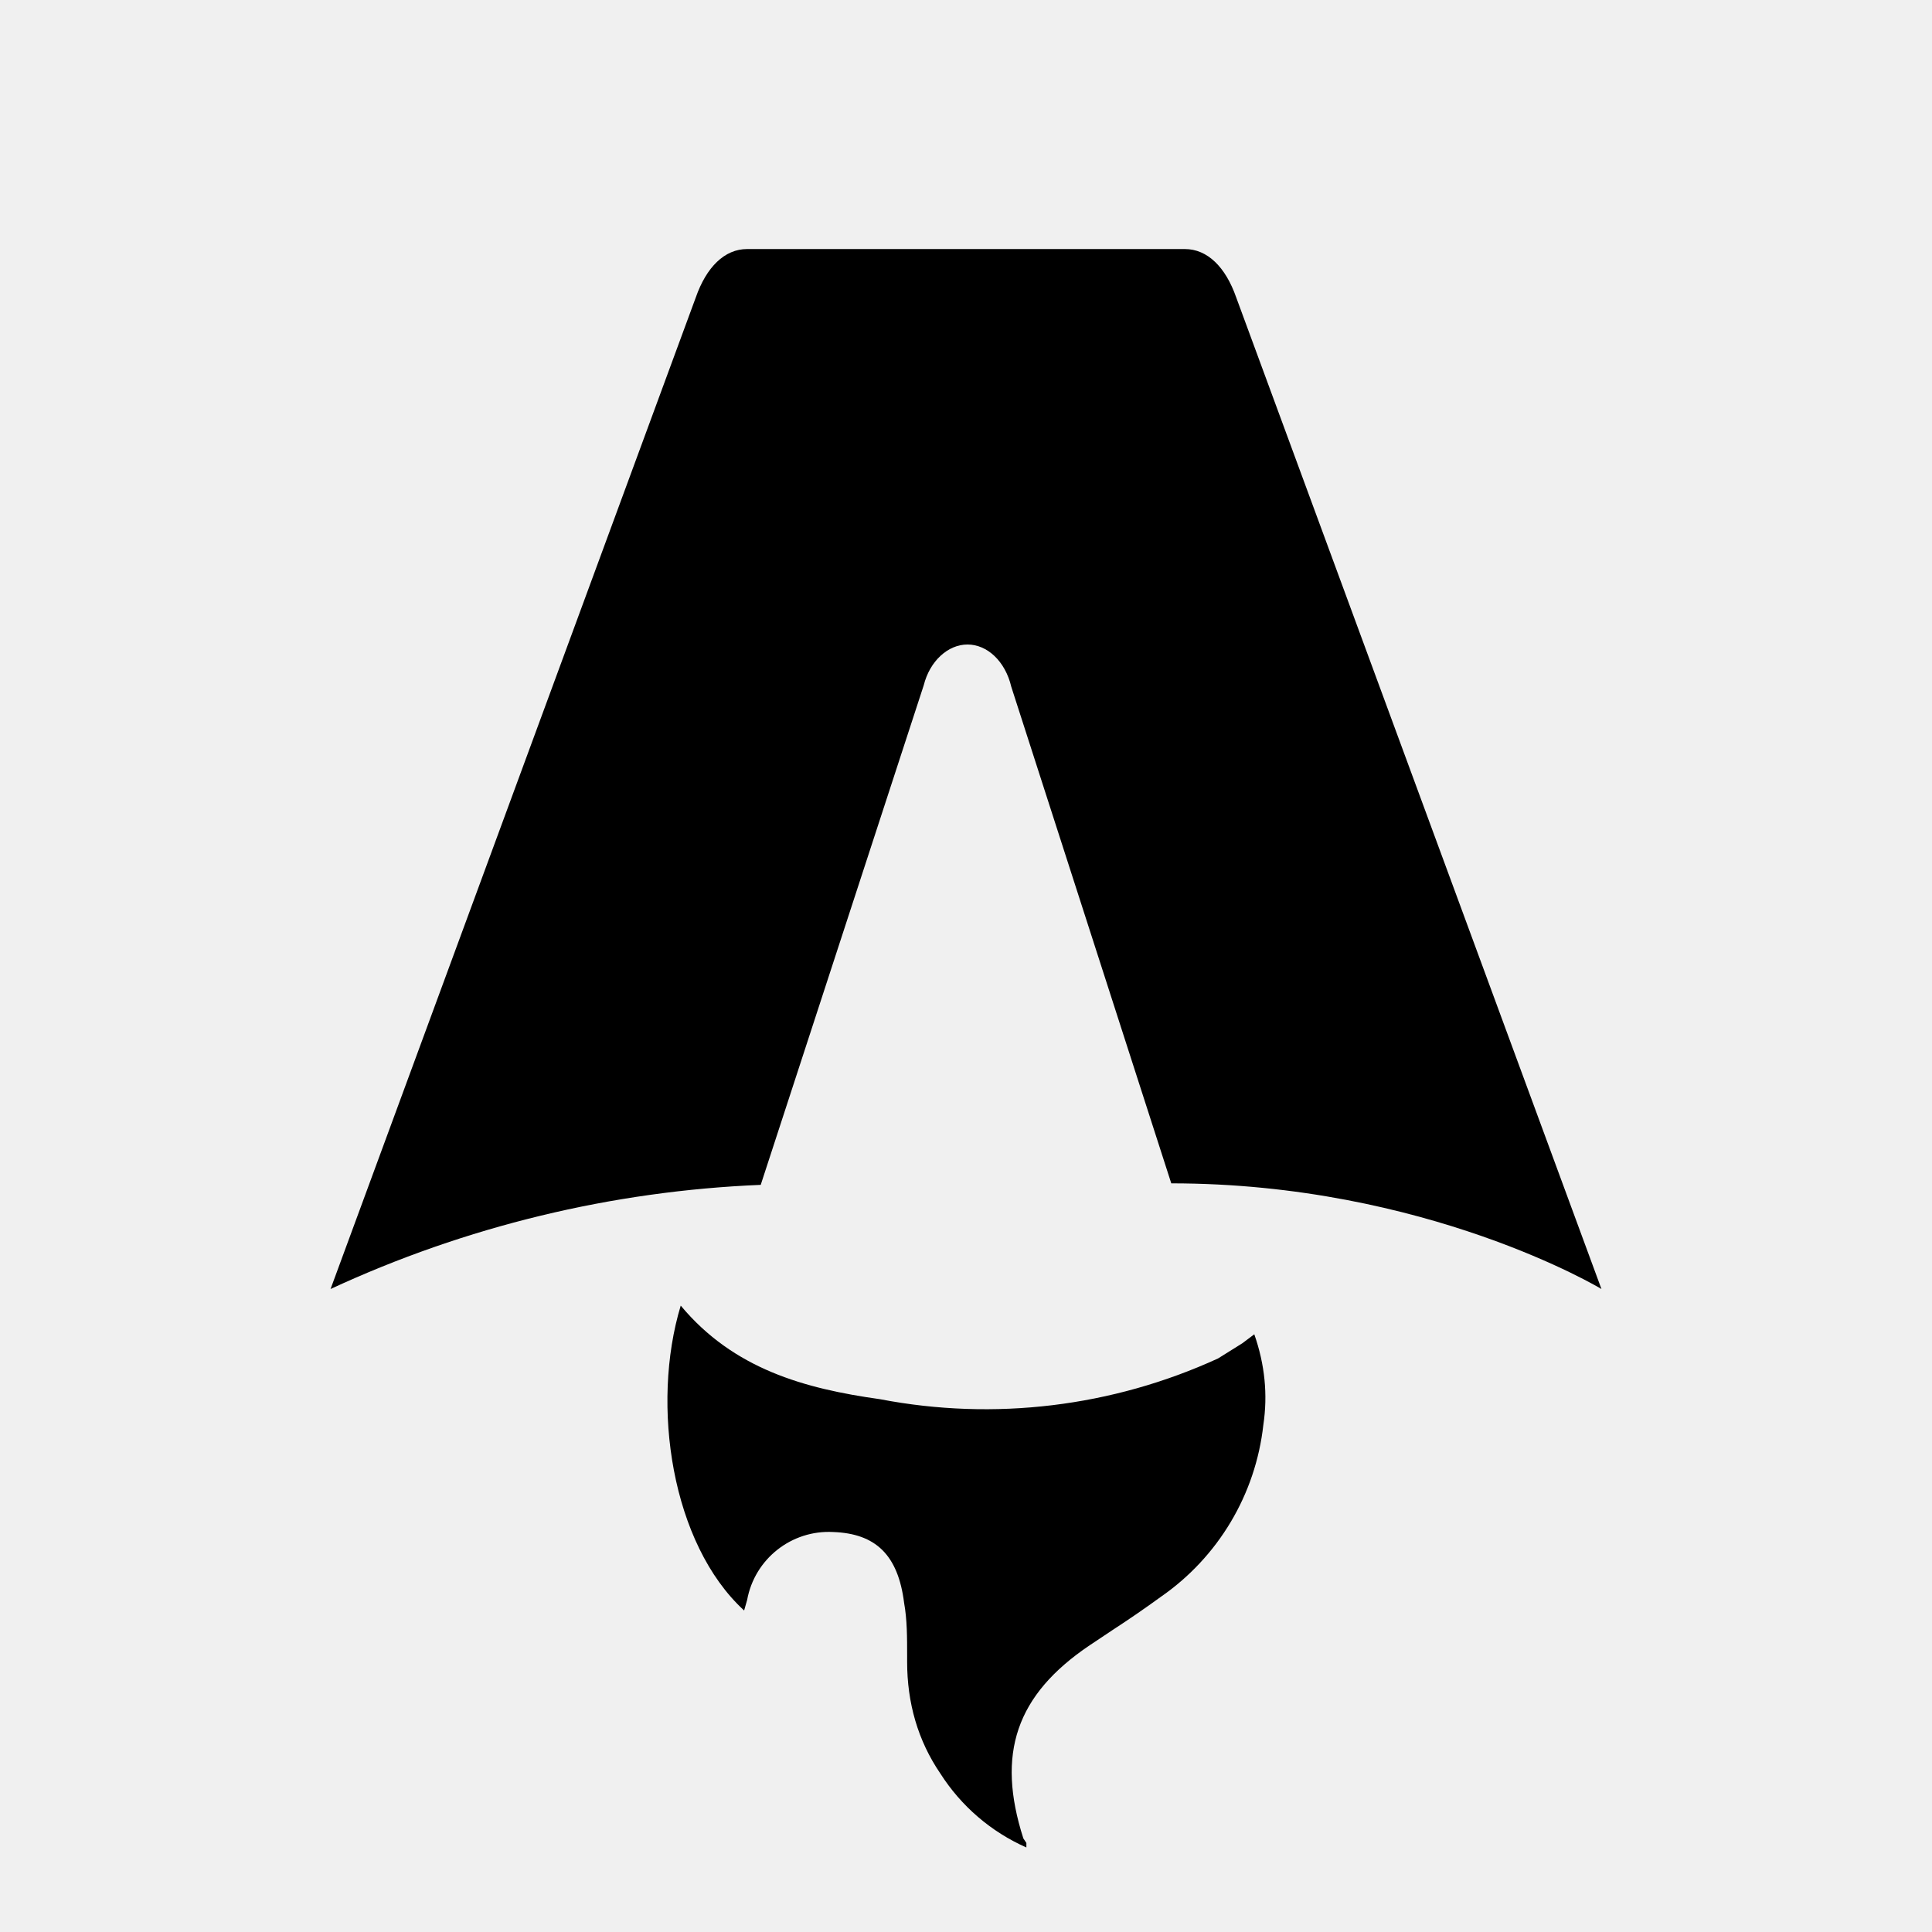
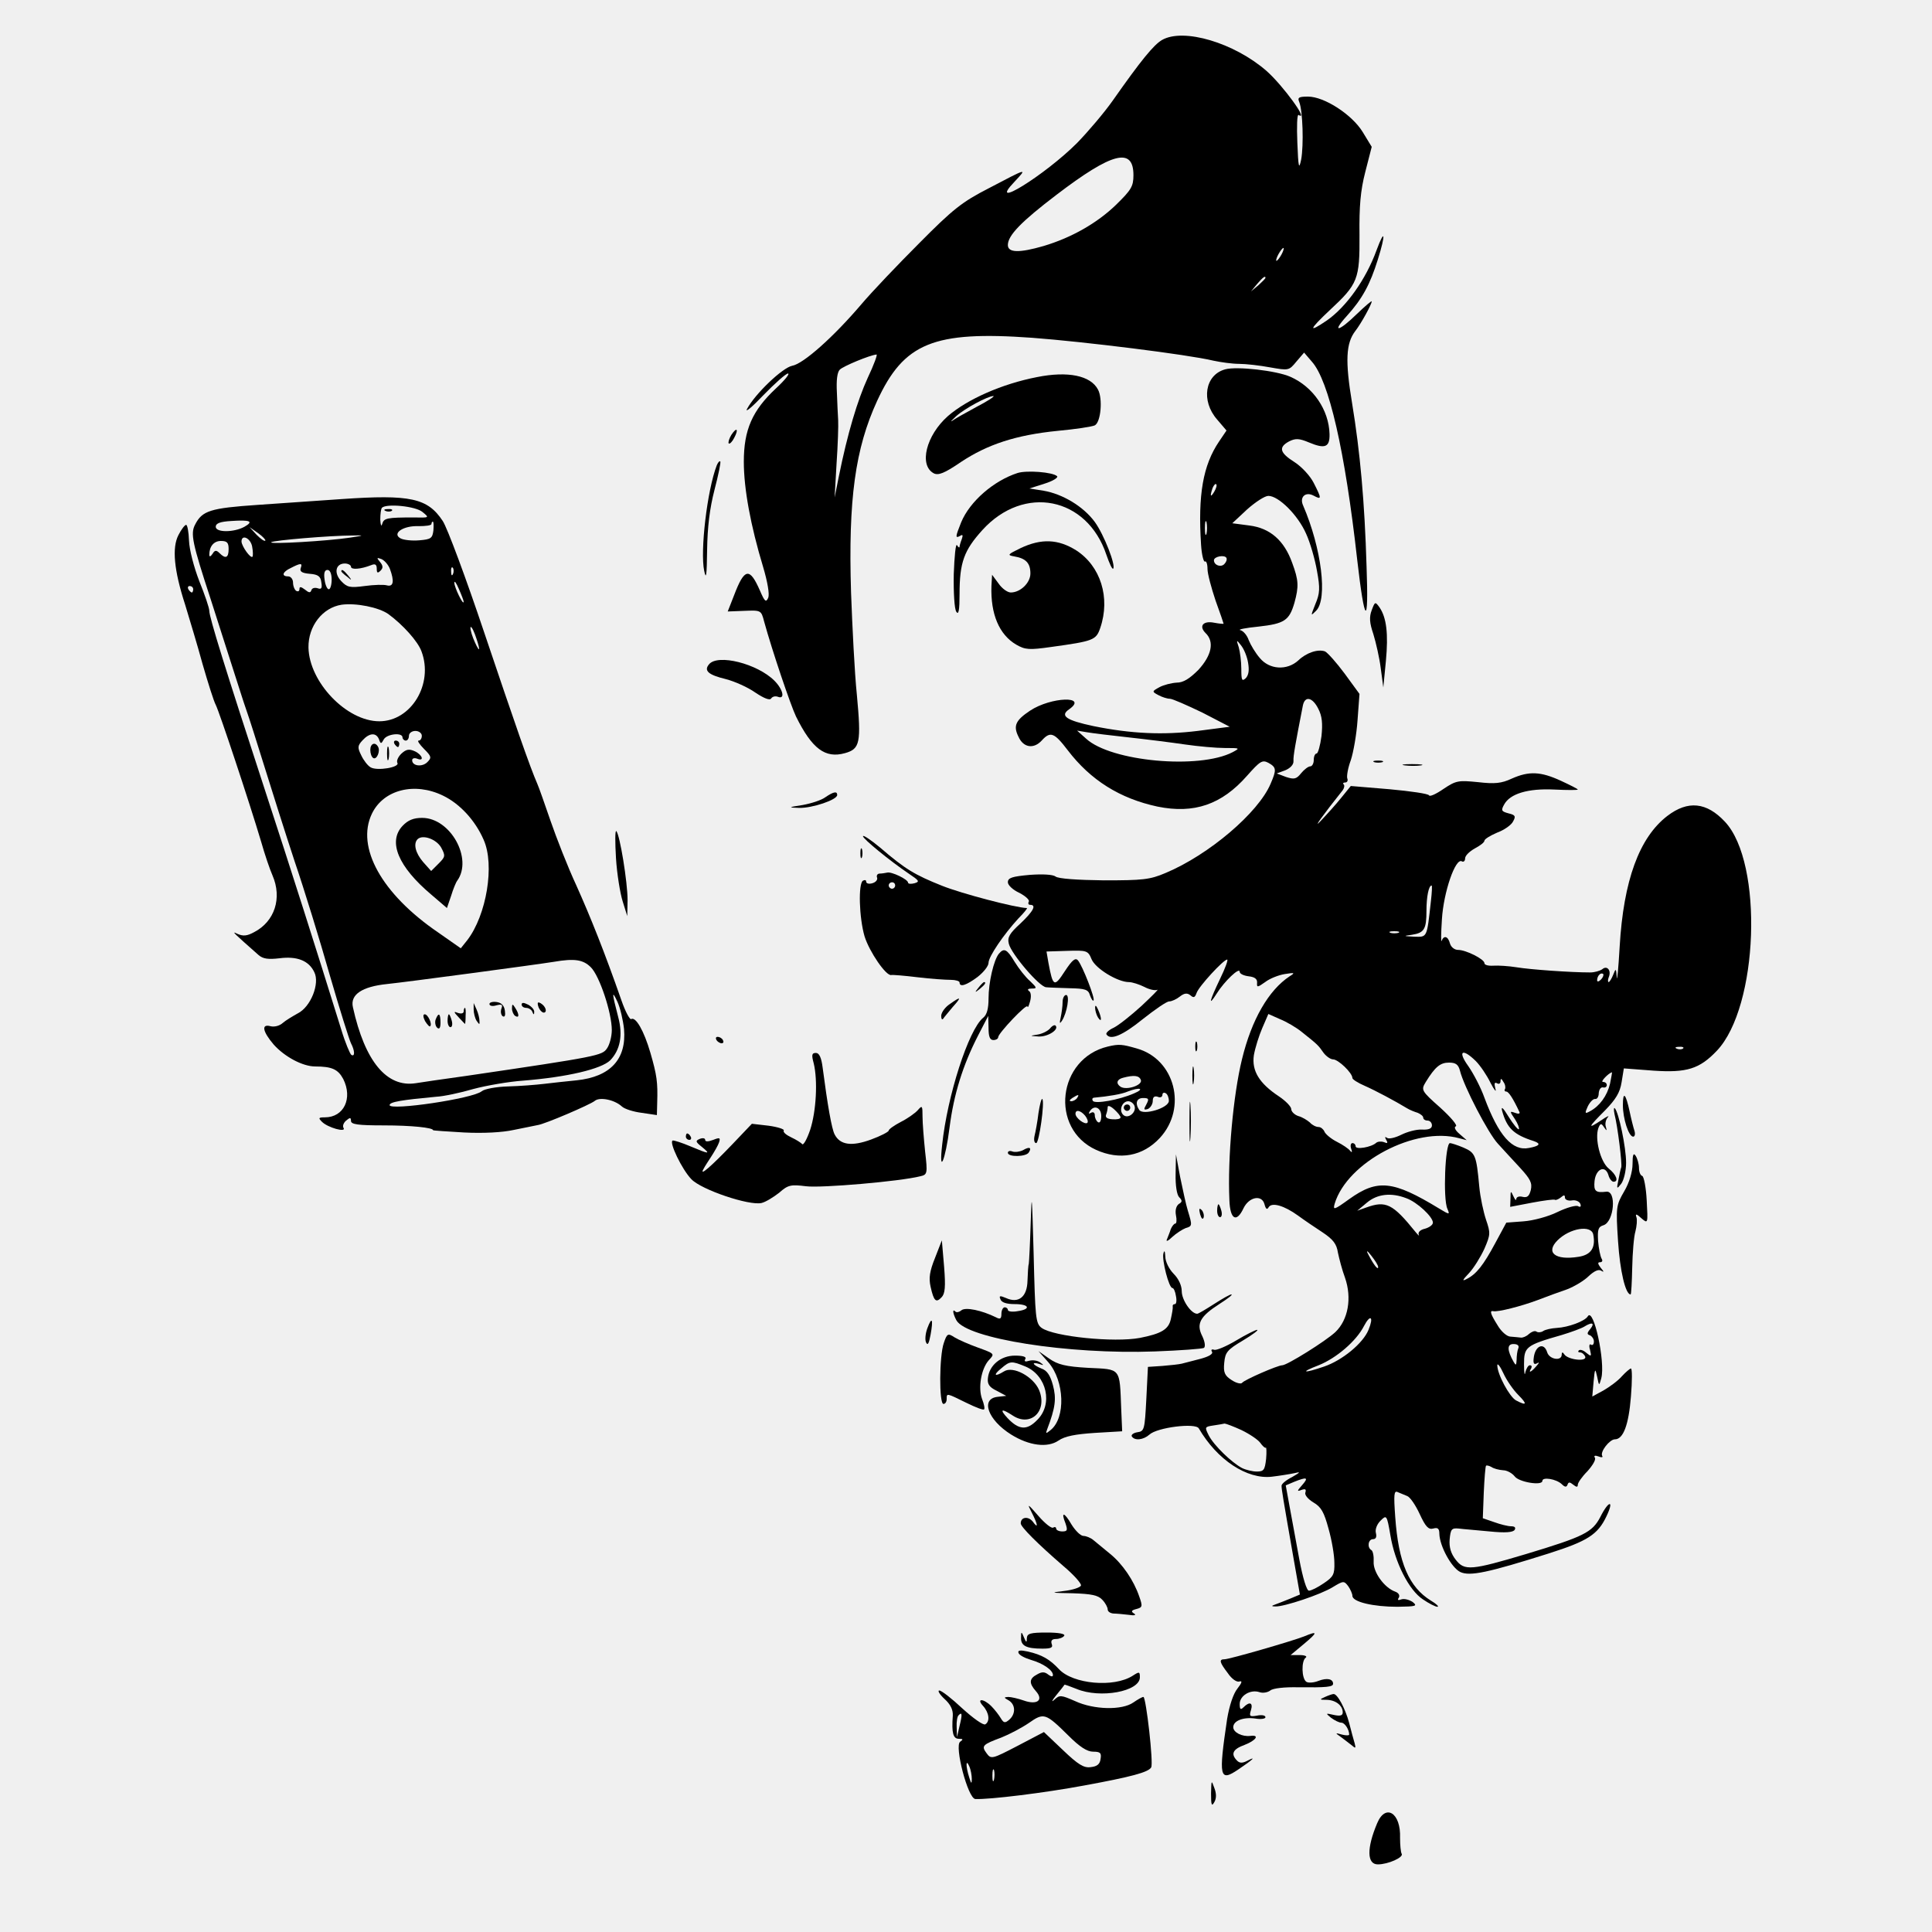
- <svg xmlns="http://www.w3.org/2000/svg" fill="none" viewBox="0 0 128 128">
-   <path d="M50.4 78.5a75.1 75.1 0 0 0-28.5 6.9l24.2-65.7c.7-2 1.9-3.2 3.4-3.2h29c1.5 0 2.7 1.2 3.4 3.2l24.2 65.7s-11.6-7-28.5-7L67 45.5c-.4-1.7-1.6-2.8-2.9-2.8-1.3 0-2.5 1.1-2.9 2.7L50.4 78.5Zm-1.1 28.2Zm-4.2-20.2c-2 6.6-.6 15.8 4.2 20.2a17.5 17.5 0 0 1 .2-.7 5.5 5.5 0 0 1 5.7-4.5c2.8.1 4.3 1.5 4.7 4.7.2 1.1.2 2.3.2 3.5v.4c0 2.7.7 5.2 2.2 7.4a13 13 0 0 0 5.7 4.9v-.3l-.2-.3c-1.8-5.6-.5-9.5 4.4-12.8l1.5-1a73 73 0 0 0 3.2-2.2 16 16 0 0 0 6.8-11.4c.3-2 .1-4-.6-6l-.8.6-1.6 1a37 37 0 0 1-22.4 2.7c-5-.7-9.7-2-13.2-6.2Z" />
-   <style>
-         path { fill: #000; }
-         @media (prefers-color-scheme: dark) {
-             path { fill: #FFF; }
-         }
-     </style>
+ <svg xmlns="http://www.w3.org/2000/svg" version="1.0" width="600pt" height="600pt" viewBox="0 0 600 600" preserveAspectRatio="xMidYMid meet">
+   <g transform="translate(0,600) scale(0.1,-0.1)" fill="#000000" stroke="none">
+     <path d="M3609 5876 c-26 -15 -66 -64 -153 -188 -26 -37 -76 -96 -111 -132 -101 -101 -283 -213 -194 -120 40 43 41 43 -81 -21 -82 -42 -111 -65 -215 -170 -66 -66 -147 -151 -180 -190 -86 -101 -180 -185 -215 -191 -30 -6 -115 -87 -140 -134 -7 -13 16 6 51 43 36 37 70 67 76 67 7 0 -10 -21 -37 -46 -74 -69 -100 -129 -100 -228 0 -84 21 -198 60 -327 14 -47 20 -84 16 -95 -7 -16 -11 -13 -26 22 -32 73 -48 70 -80 -14 l-20 -51 52 2 c51 2 52 2 61 -33 26 -94 82 -259 99 -295 50 -101 91 -131 152 -114 47 13 51 32 37 182 -7 67 -14 210 -18 317 -9 290 13 447 81 595 83 180 175 218 481 196 161 -12 484 -52 563 -71 23 -5 59 -10 80 -10 21 0 65 -5 97 -11 57 -10 58 -10 81 18 l24 28 24 -28 c53 -59 103 -276 141 -616 23 -201 36 -211 29 -21 -6 202 -20 356 -45 508 -22 132 -19 186 10 224 18 23 51 83 51 92 0 3 -21 -15 -46 -39 -56 -55 -80 -60 -32 -7 49 54 73 99 97 176 25 80 22 99 -4 29 -33 -91 -94 -176 -154 -218 -60 -41 -56 -29 9 32 87 81 93 95 92 234 -1 88 3 137 18 195 l20 78 -28 46 c-33 54 -119 110 -170 110 -29 0 -33 -3 -27 -17 11 -28 14 -133 6 -178 -7 -34 -9 -25 -12 52 -2 50 -1 89 4 86 33 -21 -48 91 -100 137 -100 87 -257 134 -324 96z m-89 -420 c0 -35 -7 -46 -54 -92 -59 -57 -138 -102 -225 -128 -76 -22 -111 -21 -111 3 0 30 42 73 151 156 173 132 239 149 239 61z m460 -246 c-6 -11 -13 -20 -16 -20 -2 0 0 9 6 20 6 11 13 20 16 20 2 0 0 -9 -6 -20z m-50 -73 c0 -2 -10 -12 -22 -23 l-23 -19 19 23 c18 21 26 27 26 19z m-1235 -310 c-32 -70 -63 -173 -90 -307 l-13 -65 6 105 c4 58 6 119 5 135 -1 17 -3 56 -4 87 -2 37 1 62 9 70 11 11 93 45 114 47 4 1 -8 -32 -27 -72z" />
+     <path d="M3805 4853 c-63 -17 -76 -98 -25 -156 l29 -34 -23 -34 c-50 -74 -66 -165 -56 -321 2 -31 8 -54 12 -52 4 3 8 -7 8 -23 0 -15 12 -59 25 -98 14 -38 25 -71 25 -72 0 -1 -13 0 -29 3 -34 7 -49 -10 -27 -32 28 -27 19 -69 -22 -114 -28 -28 -47 -40 -68 -40 -16 -1 -40 -7 -53 -14 -24 -13 -24 -14 -3 -25 11 -6 27 -11 35 -11 8 0 53 -20 101 -43 l85 -44 -100 -13 c-106 -13 -205 -9 -323 15 -85 18 -105 32 -76 52 61 43 -56 39 -121 -4 -45 -30 -53 -47 -36 -81 15 -34 47 -39 72 -12 27 30 39 25 81 -30 71 -93 162 -150 279 -175 113 -23 199 6 278 96 40 45 47 50 66 40 25 -14 26 -21 7 -65 -38 -90 -192 -221 -326 -277 -49 -21 -71 -23 -192 -23 -82 1 -142 5 -150 12 -8 6 -39 8 -80 5 -55 -5 -68 -9 -68 -23 0 -9 16 -24 36 -33 19 -10 32 -22 29 -27 -3 -6 -1 -10 4 -10 21 0 10 -20 -30 -58 -34 -31 -41 -43 -36 -63 8 -32 95 -134 116 -135 9 -1 42 -2 73 -3 48 -1 58 -4 63 -22 4 -11 9 -19 11 -16 6 5 -34 107 -48 124 -8 10 -18 2 -41 -33 -33 -51 -37 -49 -51 26 l-6 35 64 2 c61 2 65 1 76 -26 12 -29 81 -71 116 -71 10 0 32 -7 48 -15 15 -8 33 -12 40 -9 6 3 -16 -19 -49 -50 -33 -30 -72 -61 -87 -68 -15 -7 -24 -16 -22 -20 12 -20 50 -4 113 47 38 30 74 55 82 55 8 0 23 7 33 15 14 11 23 12 33 4 10 -9 14 -7 19 7 7 21 84 104 95 104 4 0 -6 -27 -22 -60 -33 -69 -38 -89 -10 -45 23 37 71 83 71 67 0 -6 12 -12 28 -14 18 -2 27 -8 26 -20 -1 -15 1 -15 25 2 14 11 42 22 61 25 31 5 33 4 15 -7 -65 -43 -118 -134 -148 -258 -27 -110 -45 -306 -39 -437 2 -60 22 -72 44 -25 17 35 57 43 65 12 4 -15 8 -18 13 -9 10 16 48 5 91 -26 19 -14 53 -37 76 -52 33 -22 44 -36 48 -63 4 -19 13 -54 22 -78 22 -63 10 -131 -30 -169 -30 -28 -150 -103 -165 -103 -14 0 -117 -45 -124 -54 -3 -5 -18 -2 -33 8 -22 14 -26 24 -23 54 3 32 9 40 58 69 30 18 50 33 44 33 -5 0 -35 -15 -65 -33 -30 -18 -61 -31 -68 -29 -8 3 -11 0 -7 -6 4 -7 -10 -15 -36 -22 -24 -6 -50 -13 -58 -15 -8 -2 -35 -5 -60 -7 l-45 -3 -5 -100 c-5 -95 -6 -100 -28 -103 -12 -2 -20 -8 -17 -13 9 -14 36 -11 55 6 24 22 143 37 153 19 57 -98 150 -159 227 -150 25 3 56 8 70 11 20 5 19 3 -7 -12 -18 -9 -33 -21 -33 -27 0 -11 3 -30 38 -230 l19 -108 -31 -13 c-17 -7 -38 -15 -46 -18 -12 -4 -12 -6 1 -6 27 -1 141 37 178 60 33 20 35 20 48 3 7 -10 13 -24 13 -30 0 -19 65 -34 140 -34 58 1 63 2 47 15 -11 7 -26 11 -35 8 -10 -4 -13 -2 -8 5 4 7 0 15 -11 19 -34 12 -69 61 -67 93 1 16 -2 33 -7 36 -14 8 -10 34 5 34 9 0 12 7 9 19 -3 11 3 27 14 38 19 19 20 19 31 -45 14 -85 58 -171 101 -199 19 -13 39 -23 45 -23 6 0 -3 9 -20 19 -68 42 -101 117 -111 260 -5 70 -4 83 8 77 8 -3 21 -9 29 -12 9 -3 26 -28 39 -56 18 -39 27 -49 42 -45 14 4 19 0 19 -16 1 -39 38 -106 65 -119 30 -14 86 -2 276 58 119 38 151 58 178 115 25 52 7 50 -19 -2 -25 -48 -51 -61 -230 -115 -171 -51 -192 -53 -219 -18 -15 19 -21 39 -19 63 3 32 6 36 28 34 14 -2 57 -5 96 -9 49 -5 73 -3 78 5 4 7 0 11 -11 11 -10 0 -34 6 -53 13 l-35 12 3 80 c2 44 5 81 7 83 2 2 10 0 17 -4 7 -5 23 -9 36 -10 12 0 28 -9 36 -19 13 -18 86 -30 86 -14 0 13 43 6 60 -10 10 -10 15 -10 18 -2 3 9 7 9 18 0 10 -8 14 -8 14 0 0 6 13 25 30 42 16 18 27 36 23 42 -4 6 0 8 11 4 9 -4 15 -3 12 1 -8 13 23 52 39 52 26 0 43 44 50 133 4 48 4 87 0 87 -3 0 -16 -11 -28 -24 -12 -14 -38 -33 -57 -44 l-35 -19 4 46 c4 42 5 43 11 16 6 -30 6 -30 13 -5 13 50 -24 222 -42 192 -9 -15 -60 -34 -96 -36 -17 -1 -36 -5 -43 -10 -6 -4 -16 -5 -21 -1 -5 3 -15 -1 -23 -8 -7 -7 -19 -12 -25 -11 -7 1 -22 2 -32 3 -11 0 -29 16 -40 35 -22 35 -26 47 -13 44 14 -3 85 15 136 34 28 11 70 26 93 34 23 9 53 27 67 41 16 15 30 22 38 17 10 -6 10 -4 -1 9 -9 12 -10 17 -2 17 7 0 9 5 5 11 -4 7 -9 31 -11 55 -2 35 0 44 17 49 33 11 41 109 8 104 -33 -4 -39 2 -36 33 4 38 33 51 43 19 3 -12 11 -21 16 -21 17 0 9 22 -15 41 -26 21 -44 93 -32 126 6 15 9 15 17 3 9 -13 10 -13 6 1 -3 9 0 22 6 29 7 7 -3 3 -20 -9 -45 -30 -41 -22 12 31 33 34 46 55 51 87 l7 43 92 -7 c103 -7 143 5 197 62 129 136 145 583 25 711 -57 61 -115 67 -179 18 -87 -67 -136 -200 -148 -406 -4 -69 -8 -111 -9 -95 -2 28 -3 29 -11 8 -5 -13 -12 -23 -14 -23 -3 0 -3 7 0 15 9 21 -5 38 -20 25 -7 -5 -24 -10 -37 -10 -61 0 -187 9 -229 16 -25 4 -57 6 -72 5 -16 -1 -28 2 -28 8 0 12 -57 41 -82 41 -11 0 -22 9 -25 20 -6 23 -19 26 -26 8 -2 -7 -2 23 1 67 5 84 42 192 62 180 5 -3 10 1 10 9 0 9 14 22 30 31 17 9 30 19 30 24 0 5 18 16 39 25 22 8 45 24 50 35 9 16 7 20 -14 25 -22 6 -24 9 -14 27 18 34 74 51 156 47 40 -2 73 -2 73 0 0 2 -24 14 -52 27 -63 29 -99 31 -153 7 -32 -15 -53 -17 -105 -11 -61 6 -68 5 -107 -21 -23 -16 -43 -25 -45 -20 -2 5 -57 13 -123 19 l-120 10 -30 -37 c-16 -20 -45 -52 -63 -71 -28 -30 6 17 68 95 5 7 6 15 3 18 -4 3 -1 6 5 6 6 0 9 6 6 13 -2 7 2 32 11 56 8 24 18 80 21 125 l6 81 -46 63 c-26 35 -53 65 -61 69 -22 8 -58 -4 -83 -28 -35 -32 -90 -29 -120 8 -13 15 -28 40 -34 55 -5 15 -17 29 -26 31 -9 2 16 7 56 11 81 9 96 19 112 74 14 51 13 70 -7 124 -25 70 -69 108 -133 116 l-53 7 46 43 c26 23 55 42 66 42 32 0 92 -60 117 -117 13 -28 28 -81 34 -116 10 -54 9 -70 -5 -103 -15 -38 -15 -38 2 -21 37 36 17 195 -40 327 -12 26 7 44 32 31 26 -14 26 -10 1 39 -11 22 -38 51 -60 65 -46 29 -50 46 -17 64 20 10 31 10 62 -3 50 -21 65 -15 64 26 -2 75 -51 147 -122 178 -43 19 -166 33 -202 23z m-34 -380 c-12 -20 -14 -14 -5 12 4 9 9 14 11 11 3 -2 0 -13 -6 -23z m-24 -130 c-3 -10 -5 -2 -5 17 0 19 2 27 5 18 2 -10 2 -26 0 -35z m55 -95 c-11 -11 -32 -3 -32 12 0 12 34 18 39 7 2 -5 -1 -13 -7 -19z m74 -306 c4 -23 2 -38 -7 -48 -12 -11 -14 -7 -14 29 0 23 -4 53 -8 67 -8 24 -7 24 7 6 9 -11 19 -35 22 -54z m218 -143 c12 -23 14 -46 10 -85 -4 -30 -11 -54 -15 -54 -5 0 -9 -9 -9 -20 0 -11 -5 -20 -11 -20 -6 0 -19 -10 -28 -21 -15 -19 -22 -20 -47 -12 l-29 11 27 10 c16 7 26 18 25 29 -1 15 6 53 29 171 6 32 30 27 48 -9z m-589 -89 c55 -6 134 -16 175 -22 41 -6 97 -11 124 -11 47 0 48 0 24 -13 -104 -54 -378 -29 -455 42 l-28 25 30 -5 c17 -3 75 -10 130 -16z m939 -507 c-13 -117 -11 -113 -52 -112 -34 2 -35 2 -7 6 38 6 45 17 45 75 0 43 7 78 16 78 2 0 1 -21 -2 -47z m-101 -100 c-7 -2 -19 -2 -25 0 -7 3 -2 5 12 5 14 0 19 -2 13 -5z m629 -145 c-7 -7 -12 -8 -12 -2 0 6 3 14 7 17 3 4 9 5 12 2 2 -3 -1 -11 -7 -17z m-929 -163 c49 -39 51 -41 67 -64 8 -11 22 -21 30 -21 16 0 60 -42 60 -58 0 -4 17 -15 38 -24 34 -15 94 -47 132 -70 8 -5 23 -11 33 -14 9 -4 17 -10 17 -15 0 -5 6 -9 13 -9 8 0 14 -7 14 -15 0 -10 -10 -14 -31 -13 -17 1 -46 -7 -64 -16 -18 -9 -38 -14 -44 -10 -7 5 -8 3 -3 -6 6 -10 4 -12 -7 -7 -9 3 -19 2 -24 -2 -15 -14 -64 -22 -64 -11 0 5 -4 10 -10 10 -5 0 -7 -8 -4 -17 4 -11 3 -14 -3 -7 -4 6 -23 19 -41 28 -18 9 -36 24 -39 32 -3 7 -11 14 -18 14 -8 0 -20 6 -27 14 -8 7 -24 17 -36 20 -12 4 -22 14 -22 22 0 7 -17 25 -38 39 -62 41 -85 80 -78 128 4 23 16 61 26 84 l19 44 36 -16 c20 -8 51 -26 68 -40z m1184 -51 c-3 -3 -12 -4 -19 -1 -8 3 -5 6 6 6 11 1 17 -2 13 -5z m-644 -39 c14 -14 35 -45 46 -68 12 -23 19 -31 15 -18 -4 16 -3 21 5 17 6 -4 11 -1 11 6 0 10 3 9 9 -2 6 -8 7 -18 5 -22 -3 -4 -1 -8 4 -8 7 0 21 -21 41 -64 2 -5 -4 -6 -14 -2 -17 6 -17 5 0 -20 9 -14 14 -28 12 -31 -3 -2 -17 15 -32 39 -17 28 -24 34 -20 18 15 -54 36 -74 99 -94 23 -8 17 -15 -15 -21 -52 -11 -95 38 -139 156 -11 31 -34 75 -50 98 -34 47 -19 57 23 16z m-49 -30 c12 -49 88 -195 118 -227 16 -18 48 -52 69 -75 32 -35 38 -47 33 -69 -5 -19 -11 -24 -25 -21 -11 3 -19 0 -20 -6 0 -7 -4 -3 -9 8 -8 18 -9 17 -9 -6 l-1 -27 68 13 c37 7 69 11 71 9 2 -2 10 1 18 7 10 9 13 8 13 0 0 -7 10 -11 22 -9 11 2 23 -3 26 -11 3 -8 0 -11 -7 -7 -6 4 -35 -4 -64 -18 -28 -14 -76 -27 -106 -29 l-53 -4 -34 -63 c-37 -69 -59 -97 -89 -112 -15 -8 -14 -4 7 18 15 16 36 50 48 76 19 44 19 49 5 90 -8 24 -18 70 -21 103 -9 97 -12 105 -49 121 -19 8 -38 14 -42 14 -15 0 -22 -174 -8 -204 8 -19 7 -19 -26 1 -143 87 -191 92 -279 29 -47 -34 -51 -35 -45 -14 39 129 251 241 387 203 l23 -6 -23 20 c-13 11 -17 21 -11 23 7 2 -15 28 -48 58 -60 53 -60 55 -45 80 29 47 45 60 72 60 21 0 29 -6 34 -25z m466 -41 c-9 -37 -32 -69 -62 -85 -16 -9 -17 -7 -7 15 7 14 17 24 23 23 6 -1 11 7 11 18 1 11 6 19 13 18 7 -2 12 2 12 7 0 6 -5 10 -12 10 -9 0 17 27 28 30 1 0 -2 -16 -6 -36z m-633 -355 c34 -12 83 -58 83 -76 0 -7 -11 -15 -25 -19 -14 -3 -22 -11 -19 -18 3 -6 -1 -3 -10 8 -71 88 -92 98 -153 76 l-28 -10 30 25 c32 27 75 32 122 14z m581 -113 c8 -41 -7 -63 -45 -69 -73 -12 -104 13 -66 51 38 38 105 49 111 18z m-668 -101 c0 -11 -14 7 -31 40 -7 13 -3 12 10 -5 11 -14 21 -29 21 -35z m-30 -195 c-17 -42 -82 -95 -138 -114 -64 -22 -77 -19 -17 4 55 22 117 75 141 122 20 38 31 29 14 -12z m689 3 c-11 -13 -11 -17 -1 -20 6 -3 12 -11 12 -19 0 -9 -4 -13 -9 -10 -5 4 -7 -4 -3 -16 5 -21 4 -22 -12 -9 -9 8 -19 11 -23 7 -3 -3 -2 -6 4 -6 6 0 13 -6 16 -13 6 -17 -54 -10 -65 7 -5 8 -8 7 -8 -1 0 -21 -38 -15 -45 7 -10 33 -38 21 -42 -18 -2 -16 1 -21 10 -16 8 5 8 2 -2 -9 -15 -18 -26 -23 -16 -7 3 6 2 10 -4 10 -5 0 -11 -10 -14 -22 -2 -13 -4 -1 -4 25 0 54 5 59 117 91 30 9 62 21 70 26 24 15 34 12 19 -7z m-224 -61 c-3 -7 -5 -23 -5 -35 -1 -17 -2 -19 -9 -7 -21 37 -21 56 -1 56 13 0 19 -5 15 -14z m0 -144 c29 -29 27 -35 -7 -17 -20 11 -58 81 -58 109 0 8 9 -3 19 -25 10 -22 31 -52 46 -67z m-860 -109 c25 -12 52 -30 59 -40 7 -10 15 -17 17 -15 2 3 3 -13 1 -35 -4 -34 -7 -39 -29 -39 -13 0 -34 5 -46 11 -32 17 -87 70 -103 101 -13 26 -13 27 14 31 15 2 30 5 35 6 4 0 28 -9 52 -20z m189 -171 c-16 -18 -17 -21 -2 -15 12 4 15 2 12 -8 -3 -7 7 -20 25 -31 24 -14 33 -30 47 -82 10 -35 18 -82 18 -105 1 -36 -3 -44 -33 -64 -19 -13 -39 -23 -46 -23 -7 0 -19 39 -30 98 -10 53 -23 127 -30 163 l-12 66 26 11 c40 16 46 14 25 -10z" />
+     <path d="M3221 4829 c-109 -21 -217 -69 -277 -121 -68 -60 -91 -153 -44 -178 14 -7 33 0 84 35 83 55 171 84 301 97 55 5 107 13 115 17 19 10 25 83 10 111 -23 44 -94 58 -189 39z m-189 -93 c-35 -19 -69 -38 -75 -43 -7 -4 -1 2 13 15 27 24 98 62 115 62 6 0 -18 -16 -53 -34z" />
+     <path d="M2271 4649 c-7 -12 -10 -23 -8 -26 3 -3 11 5 17 17 15 28 8 35 -9 9z" />
+     <path d="M2226 4555 c-30 -78 -52 -267 -39 -328 6 -29 8 -15 9 65 1 71 8 129 23 187 12 46 20 85 18 88 -3 2 -7 -3 -11 -12z" />
+     <path d="M3160 4531 c-74 -24 -148 -88 -175 -153 -18 -45 -19 -51 -3 -42 8 5 9 2 5 -10 -4 -10 -7 -21 -7 -24 0 -4 -4 -2 -8 5 -4 6 -8 -35 -10 -90 -1 -57 2 -109 8 -117 7 -11 10 5 10 55 0 99 14 136 71 199 129 142 325 103 385 -77 9 -26 18 -46 21 -43 9 9 -28 105 -57 145 -35 48 -100 87 -159 97 l-44 7 47 15 c26 8 43 19 39 23 -13 13 -95 19 -123 10z" />
+     <path d="M1060 4450 c-69 -5 -186 -13 -260 -18 -147 -10 -172 -18 -194 -61 -15 -28 -9 -57 48 -231 8 -25 33 -103 56 -175 23 -71 47 -148 55 -170 8 -22 33 -101 56 -175 23 -74 65 -207 94 -295 30 -88 79 -247 109 -353 31 -107 61 -202 66 -212 12 -23 13 -43 1 -36 -4 3 -19 38 -31 78 -77 248 -154 490 -240 753 -120 367 -170 528 -170 548 0 9 -14 50 -31 92 -17 44 -31 98 -32 126 -1 27 -5 49 -9 49 -4 0 -15 -14 -24 -32 -20 -39 -14 -108 21 -216 13 -43 38 -125 54 -184 17 -59 35 -116 41 -127 11 -21 105 -304 141 -425 11 -39 27 -86 35 -104 31 -71 7 -144 -57 -177 -22 -12 -34 -13 -52 -5 -20 10 -12 3 66 -66 14 -12 30 -14 65 -10 54 7 91 -7 108 -43 18 -35 -11 -108 -51 -128 -16 -9 -38 -22 -47 -30 -10 -9 -26 -13 -38 -10 -29 8 -25 -16 10 -57 34 -38 90 -68 129 -68 52 0 71 -9 87 -39 30 -60 2 -119 -57 -119 -20 0 -21 -2 -9 -14 18 -18 76 -34 67 -19 -4 6 0 16 8 23 12 10 15 10 15 -1 0 -11 22 -14 102 -14 85 0 153 -7 153 -15 0 -1 43 -4 96 -7 60 -3 119 0 155 8 33 7 66 13 74 15 22 3 162 63 177 75 15 13 61 4 84 -17 8 -8 37 -17 62 -20 l47 -7 1 39 c2 63 -1 85 -21 154 -20 69 -46 114 -60 105 -4 -2 -18 23 -30 58 -52 149 -96 259 -140 357 -27 58 -62 148 -80 200 -18 52 -36 104 -41 115 -24 55 -70 188 -165 470 -57 170 -115 326 -129 347 -47 71 -100 83 -315 68z m252 -40 c22 -18 22 -18 -27 -17 -83 0 -93 -2 -98 -20 -3 -10 -5 -4 -6 13 0 17 2 33 5 37 14 14 105 5 126 -13z m-553 -46 c-33 -18 -89 -18 -89 0 0 11 14 16 48 18 59 4 71 -1 41 -18z m587 -11 c-3 -25 -8 -28 -44 -31 -23 -2 -49 1 -58 6 -28 15 8 40 56 38 22 0 40 2 40 7 0 4 2 7 4 7 3 0 3 -12 2 -27z m-522 -32 c-3 -3 -15 6 -27 18 l-22 24 27 -19 c14 -10 24 -21 22 -23z m261 9 c-67 -10 -249 -21 -243 -14 6 6 186 21 253 21 38 1 37 0 -10 -7z m-302 -27 c3 -16 3 -30 1 -32 -6 -6 -33 32 -34 47 0 24 28 11 33 -15z m-73 -8 c0 -27 -9 -32 -28 -13 -10 10 -15 10 -22 -2 -6 -9 -10 -10 -10 -3 0 26 14 43 36 43 19 0 24 -5 24 -25z m501 -62 c14 -38 11 -56 -9 -51 -10 3 -41 2 -70 -2 -45 -6 -54 -4 -72 15 -24 25 -18 55 11 55 10 0 19 -5 19 -10 0 -10 30 -8 63 5 12 5 17 2 17 -11 0 -14 3 -15 12 -6 8 8 8 15 -2 27 -11 13 -10 14 4 9 10 -4 22 -18 27 -31z m-277 3 c-4 -11 4 -16 28 -18 26 -2 34 -8 36 -27 3 -18 0 -22 -11 -18 -9 3 -18 1 -20 -6 -3 -9 -8 -8 -20 2 -12 9 -17 10 -17 2 0 -7 -4 -9 -10 -6 -5 3 -10 15 -10 26 0 10 -7 19 -15 19 -22 0 -18 14 8 26 31 16 37 16 31 0z m473 -18 c-3 -8 -6 -5 -6 6 -1 11 2 17 5 13 3 -3 4 -12 1 -19z m-377 -18 c0 -16 -4 -30 -9 -30 -5 0 -11 14 -13 30 -3 20 0 30 9 30 8 0 13 -12 13 -30z m410 -69 c-1 -13 -29 45 -29 59 0 8 6 0 14 -19 8 -18 15 -36 15 -40z m-840 39 c0 -5 -2 -10 -4 -10 -3 0 -8 5 -11 10 -3 6 -1 10 4 10 6 0 11 -4 11 -10z m606 -77 c45 -33 92 -85 103 -116 38 -101 -32 -217 -131 -217 -102 0 -218 122 -220 229 -1 67 44 124 103 133 45 6 115 -8 145 -29z m282 -108 c0 -5 -6 4 -13 20 -8 17 -14 37 -14 45 0 8 7 -1 14 -20 7 -19 13 -39 13 -45z m-178 -270 c0 -8 -4 -15 -10 -15 -5 0 3 -12 17 -26 23 -23 24 -27 10 -41 -16 -16 -47 -12 -47 6 0 6 7 8 15 5 24 -10 17 12 -7 23 -18 8 -27 6 -42 -8 -10 -10 -15 -22 -12 -28 9 -14 -63 -26 -83 -14 -9 5 -22 22 -29 37 -12 24 -12 30 4 47 21 23 42 25 51 3 5 -15 7 -15 15 0 10 17 58 22 58 6 0 -5 5 -10 10 -10 6 0 10 7 10 15 0 8 9 15 20 15 11 0 20 -7 20 -15z m66 -186 c52 -25 100 -77 126 -137 35 -78 9 -234 -51 -312 l-20 -25 -70 49 c-176 120 -256 265 -206 369 36 75 133 99 221 56z m459 -533 c27 -27 65 -141 65 -195 0 -20 -7 -46 -15 -57 -15 -22 -27 -25 -435 -85 -74 -10 -146 -21 -159 -23 -90 -14 -158 68 -195 236 -9 39 28 64 106 72 59 6 462 60 518 69 64 11 91 7 115 -17z m103 -192 c8 -93 -42 -148 -147 -159 -31 -3 -76 -8 -101 -11 -25 -3 -75 -7 -112 -8 -37 -1 -74 -8 -82 -15 -27 -23 -286 -61 -286 -43 0 10 38 16 145 26 22 1 74 12 115 24 41 11 111 23 155 26 137 11 242 36 270 63 31 32 40 78 25 134 -20 77 -20 85 -3 49 9 -19 18 -58 21 -86z" />
+     <path d="M1198 4413 c7 -3 16 -2 19 1 4 3 -2 6 -13 5 -11 0 -14 -3 -6 -6z" />
+     <path d="M1060 4226 c0 -2 8 -10 18 -17 15 -13 16 -12 3 4 -13 16 -21 21 -21 13z" />
+     <path d="M1225 3690 c3 -5 8 -10 11 -10 2 0 4 5 4 10 0 6 -5 10 -11 10 -5 0 -7 -4 -4 -10z" />
+     <path d="M1150 3671 c0 -11 4 -22 9 -25 11 -7 23 22 15 35 -9 16 -24 10 -24 -10z" />
+     <path d="M1202 3660 c0 -19 2 -27 5 -17 2 9 2 25 0 35 -3 9 -5 1 -5 -18z" />
+     <path d="M1250 3435 c-46 -49 -13 -127 89 -213 l49 -42 13 38 c6 20 15 42 19 47 49 68 -21 195 -109 195 -27 0 -44 -7 -61 -25z m120 -67 c14 -26 13 -29 -8 -50 l-23 -23 -25 28 c-24 28 -31 57 -17 71 16 15 58 0 73 -26z" />
+     <path d="M1520 2882 c0 -6 10 -8 22 -4 17 4 20 2 15 -11 -3 -9 -1 -19 4 -23 7 -4 9 3 7 17 -2 16 -11 25 -25 27 -13 2 -23 -1 -23 -6z" />
+     <path d="M1620 2880 c0 -5 6 -10 14 -10 8 0 17 -6 19 -12 4 -10 6 -10 6 -1 1 7 -8 17 -19 23 -14 7 -20 7 -20 0z" />
+     <path d="M1670 2884 c0 -17 17 -36 24 -26 3 5 -1 15 -9 22 -8 7 -15 9 -15 4z" />
+     <path d="M1471 2865 c0 -11 4 -27 9 -35 9 -13 10 -13 9 0 0 8 -4 24 -9 35 l-9 20 0 -20z" />
+     <path d="M1590 2868 c0 -9 5 -20 10 -23 13 -8 13 5 0 25 -8 13 -10 13 -10 -2z" />
+     <path d="M1440 2859 c0 -6 -7 -8 -17 -5 -15 6 -15 4 2 -14 10 -11 19 -20 19 -20 1 0 2 11 2 25 1 14 0 25 -2 25 -2 0 -4 -5 -4 -11z" />
+     <path d="M1320 2829 c7 -11 14 -19 16 -16 7 7 -7 37 -17 37 -6 0 -5 -9 1 -21z" />
+     <path d="M1353 2834 c-3 -8 -1 -20 4 -25 7 -7 11 -2 11 15 0 29 -6 33 -15 10z" />
+     <path d="M1390 2830 c0 -11 4 -20 9 -20 5 0 7 9 4 20 -3 11 -7 20 -9 20 -2 0 -4 -9 -4 -20z" />
+     <path d="M3170 4298 c-41 -20 -43 -22 -20 -26 36 -6 50 -21 50 -53 0 -29 -31 -59 -61 -59 -10 0 -27 12 -38 28 l-20 27 -2 -35 c-3 -87 24 -151 77 -182 28 -16 40 -17 110 -7 130 18 138 21 151 59 32 94 1 192 -75 241 -56 35 -108 37 -172 7z" />
+     <path d="M4260 4105 c-8 -21 -7 -39 5 -74 8 -26 19 -74 23 -106 l8 -60 8 82 c8 85 2 135 -20 167 -13 18 -14 18 -24 -9z" />
+     <path d="M2202 3937 c-17 -20 -2 -33 52 -46 27 -7 68 -25 92 -42 27 -18 45 -25 49 -18 4 6 13 8 21 5 23 -9 16 23 -11 50 -53 53 -176 84 -203 51z" />
+     <path d="M4268 3633 c6 -2 18 -2 25 0 6 3 1 5 -13 5 -14 0 -19 -2 -12 -5z" />
+     <path d="M4363 3623 c15 -2 37 -2 50 0 12 2 0 4 -28 4 -27 0 -38 -2 -22 -4z" />
+     <path d="M2563 3524 c-12 -9 -43 -19 -70 -24 -46 -7 -46 -8 -11 -9 40 -1 118 25 118 40 0 13 -12 10 -37 -7z" />
+     <path d="M1913 3335 c3 -49 13 -110 21 -135 l14 -45 1 50 c0 55 -24 203 -35 214 -4 3 -4 -34 -1 -84z" />
+     <path d="M2680 3403 c1 -9 83 -76 142 -116 33 -22 35 -25 18 -30 -11 -3 -20 -2 -20 2 0 10 -52 35 -65 31 -5 -1 -16 -3 -23 -3 -7 0 -11 -6 -8 -13 2 -6 -4 -14 -15 -17 -10 -3 -19 -1 -19 5 0 5 -4 6 -10 3 -15 -9 -12 -115 5 -173 15 -48 67 -124 83 -120 4 1 41 -2 82 -7 41 -5 87 -8 103 -8 15 0 27 -4 27 -8 0 -16 21 -9 56 17 19 15 34 34 34 44 0 19 47 88 93 138 17 17 29 32 26 32 -36 1 -203 45 -263 69 -85 34 -114 51 -193 119 -29 24 -53 40 -53 35z m100 -153 c0 -5 -4 -10 -10 -10 -5 0 -10 5 -10 10 0 6 5 10 10 10 6 0 10 -4 10 -10z" />
+     <path d="M2672 3350 c0 -14 2 -19 5 -12 2 6 2 18 0 25 -3 6 -5 1 -5 -13z" />
+     <path d="M3102 3038 c-16 -20 -32 -89 -32 -139 0 -31 -5 -51 -17 -60 -45 -37 -111 -242 -127 -394 -11 -97 10 -50 23 54 13 102 41 193 89 286 l31 60 1 -37 c0 -27 4 -38 15 -38 8 0 15 4 15 9 0 12 90 107 91 95 1 -5 4 2 8 16 4 15 3 28 -3 32 -7 5 -3 8 8 8 17 0 17 2 -5 23 -14 12 -35 39 -48 60 -24 40 -33 44 -49 25z" />
+     <path d="M3039 2933 c-13 -16 -12 -17 4 -4 16 13 21 21 13 21 -2 0 -10 -8 -17 -17z" />
+     <path d="M3300 2888 c0 -13 -3 -34 -6 -48 -4 -18 -3 -21 4 -10 16 25 25 80 13 80 -6 0 -11 -10 -11 -22z" />
+     <path d="M2950 2882 c-14 -9 -26 -25 -27 -36 0 -10 2 -14 6 -10 3 5 17 21 30 37 28 31 26 34 -9 9z" />
+     <path d="M3401 2870 c0 -8 4 -22 9 -30 12 -18 12 -2 0 25 -6 13 -9 15 -9 5z" />
+     <path d="M3261 2806 c-7 -8 -25 -17 -39 -19 -25 -4 -25 -4 4 -6 29 -1 64 22 52 34 -3 3 -11 -1 -17 -9z" />
+     <path d="M2225 2770 c3 -5 11 -10 16 -10 6 0 7 5 4 10 -3 6 -11 10 -16 10 -6 0 -7 -4 -4 -10z" />
+     <path d="M3712 2750 c0 -14 2 -19 5 -12 2 6 2 18 0 25 -3 6 -5 1 -5 -13z" />
+     <path d="M3441 2750 c-157 -37 -182 -255 -37 -321 73 -33 145 -20 198 37 86 93 47 245 -72 278 -45 13 -55 14 -89 6z m102 -104 c6 -16 -44 -33 -63 -21 -15 10 -12 23 8 28 34 9 50 7 55 -7z m-22 -42 c-46 -20 -120 -33 -127 -23 -3 5 -2 9 3 10 45 4 87 11 105 19 38 15 55 9 19 -6z m109 -23 c0 -22 -80 -46 -92 -28 -14 21 -8 37 12 37 18 0 19 -3 10 -20 -9 -16 -8 -18 5 -14 8 4 15 15 15 25 0 12 5 16 15 13 8 -4 15 -1 15 6 0 6 5 8 10 5 6 -3 10 -14 10 -24z m-285 9 c-3 -5 -12 -10 -18 -10 -7 0 -6 4 3 10 19 12 23 12 15 0z m178 -24 c8 -20 -20 -43 -35 -28 -14 14 -3 42 16 42 7 0 16 -6 19 -14z m-43 -36 c0 -5 -11 -7 -25 -6 -17 1 -23 6 -20 14 3 8 5 18 5 24 0 6 9 3 20 -7 11 -10 20 -21 20 -25z m-60 4 c0 -14 -4 -23 -10 -19 -5 3 -10 13 -10 21 0 9 -5 12 -12 8 -7 -4 -8 -3 -4 4 13 22 36 13 36 -14z m-50 1 c7 -9 10 -18 7 -22 -8 -7 -37 15 -37 28 0 14 16 11 30 -6z" />
+     <path d="M3490 2560 c0 -5 5 -10 10 -10 6 0 10 5 10 10 0 6 -4 10 -10 10 -5 0 -10 -4 -10 -10z" />
+     <path d="M2527 2698 c13 -53 8 -149 -11 -207 -10 -29 -21 -49 -25 -44 -3 4 -19 14 -34 21 -15 7 -26 16 -23 21 3 4 -18 11 -47 15 l-52 6 -60 -63 c-67 -70 -105 -103 -90 -77 4 8 16 26 25 40 9 14 20 33 23 42 5 15 2 16 -18 8 -16 -6 -25 -6 -25 0 0 5 -7 7 -17 3 -14 -6 -13 -9 7 -25 28 -23 23 -23 -36 2 -26 11 -51 19 -55 18 -12 -5 29 -90 58 -120 31 -33 180 -83 218 -74 13 3 37 18 55 32 27 24 36 26 83 20 47 -6 292 15 355 31 22 5 23 8 15 77 -4 39 -8 88 -8 108 0 35 -1 36 -15 20 -8 -9 -32 -26 -52 -36 -21 -11 -38 -23 -38 -27 0 -4 -25 -17 -55 -28 -60 -22 -96 -17 -113 16 -9 17 -22 91 -37 206 -4 33 -11 47 -21 47 -13 0 -14 -6 -7 -32z" />
+     <path d="M3703 2660 c0 -25 2 -35 4 -22 2 12 2 32 0 45 -2 12 -4 2 -4 -23z" />
+     <path d="M3694 2515 c0 -55 1 -76 3 -47 2 29 2 74 0 100 -2 26 -3 2 -3 -53z" />
+     <path d="M5040 2568 c0 -42 18 -98 32 -98 5 0 7 8 4 18 -3 9 -10 36 -15 60 -12 56 -21 65 -21 20z" />
+     <path d="M3225 2543 c-3 -26 -9 -58 -12 -70 -3 -13 -1 -23 5 -23 9 0 27 128 19 137 -3 2 -8 -18 -12 -44z" />
+     <path d="M5014 2540 c10 -39 24 -154 21 -165 -2 -5 -6 -23 -9 -40 -6 -28 -5 -29 9 -11 8 11 15 40 15 65 0 48 -23 157 -35 169 -3 4 -4 -4 -1 -18z" />
+     <path d="M2130 2470 c0 -5 5 -10 11 -10 5 0 7 5 4 10 -3 6 -8 10 -11 10 -2 0 -4 -4 -4 -10z" />
+     <path d="M3177 2428 c-10 -5 -25 -7 -33 -4 -8 3 -14 1 -14 -4 0 -14 57 -13 65 1 10 15 2 19 -18 7z" />
+     <path d="M5070 2385 c0 -24 -10 -58 -26 -85 -25 -43 -26 -49 -19 -155 6 -92 23 -165 39 -165 2 0 4 38 5 83 1 46 5 97 10 113 4 16 6 36 3 44 -4 11 0 11 15 -3 21 -18 21 -18 17 55 -2 40 -9 75 -14 76 -6 2 -10 13 -10 25 0 12 -5 29 -10 37 -7 11 -10 5 -10 -25z" />
+     <path d="M3651 2355 c-1 -37 4 -66 11 -73 10 -10 10 -15 -1 -21 -8 -6 -12 -19 -9 -35 3 -14 2 -26 -2 -26 -4 0 -10 -8 -14 -17 -3 -10 -9 -24 -12 -32 -4 -8 4 -5 16 7 13 12 32 24 42 28 21 6 21 8 7 54 -6 19 -16 67 -24 105 l-13 70 -1 -60z" />
+     <path d="M3201 2205 c-2 -66 -5 -124 -6 -130 -2 -5 -3 -29 -4 -52 -1 -51 -28 -72 -67 -54 -19 8 -22 7 -17 -4 3 -10 19 -15 44 -15 46 0 52 -16 9 -22 -16 -3 -30 -1 -30 4 0 4 -4 8 -10 8 -5 0 -10 -9 -10 -20 0 -16 -4 -18 -17 -11 -45 22 -94 32 -107 22 -7 -6 -16 -8 -19 -4 -10 10 -8 -6 3 -27 31 -57 347 -107 617 -97 79 3 147 8 152 11 5 4 3 19 -5 36 -20 39 -7 62 54 101 25 16 42 29 36 29 -5 0 -29 -14 -54 -30 -25 -16 -48 -30 -52 -30 -19 0 -48 43 -48 70 0 18 -10 39 -25 54 -14 14 -26 38 -26 53 -1 18 -3 22 -6 10 -5 -20 17 -107 28 -107 4 0 9 -11 11 -25 3 -14 1 -25 -3 -25 -5 0 -8 -3 -7 -7 1 -5 -2 -22 -6 -40 -7 -32 -30 -45 -96 -58 -80 -15 -267 4 -305 31 -19 14 -20 31 -25 232 -5 182 -6 198 -9 97z" />
+     <path d="M3780 2240 c0 -11 4 -20 9 -20 5 0 7 9 4 20 -3 11 -7 20 -9 20 -2 0 -4 -9 -4 -20z" />
+     <path d="M3727 2229 c4 -13 8 -18 11 -10 2 7 -1 18 -6 23 -8 8 -9 4 -5 -13z" />
+     <path d="M2904 2094 c-17 -42 -20 -63 -14 -90 10 -45 17 -51 34 -33 11 11 13 33 8 95 l-7 82 -21 -54z" />
+     <path d="M2880 1875 c-6 -16 -8 -36 -4 -44 5 -11 9 -3 14 24 9 49 4 58 -10 20z" />
+     <path d="M2931 1829 c-14 -40 -15 -189 -1 -189 6 0 10 7 10 15 0 19 -1 19 60 -11 28 -14 54 -24 56 -21 3 2 0 17 -6 32 -13 35 -3 94 21 121 19 20 18 20 -34 39 -28 10 -62 25 -73 32 -20 13 -23 12 -33 -18z" />
+     <path d="M3256 1769 c50 -58 54 -172 7 -210 -15 -12 -16 -12 -11 2 26 68 29 96 18 137 -8 30 -18 46 -36 52 -27 11 -33 22 -6 14 14 -5 15 -4 2 5 -8 6 -23 8 -34 5 -12 -4 -16 -2 -12 5 5 7 -6 11 -32 11 -44 0 -80 -30 -84 -70 -2 -18 4 -28 27 -39 l30 -16 -27 -3 c-54 -6 -30 -72 42 -117 56 -35 113 -42 147 -19 20 14 53 20 113 24 l85 5 -3 70 c-5 129 0 122 -102 127 -71 4 -95 10 -122 29 l-33 23 31 -35z m-71 -13 c66 -28 86 -117 36 -166 -32 -33 -57 -31 -92 6 -26 28 -19 31 16 8 56 -37 109 14 82 79 -18 42 -81 76 -109 58 -29 -18 -35 -12 -9 9 28 24 32 24 76 6z" />
+     <path d="M3204 1303 c20 -39 21 -53 3 -28 -14 17 -37 14 -37 -6 0 -11 52 -63 133 -133 32 -27 56 -54 54 -60 -2 -6 -26 -14 -53 -17 -44 -5 -41 -6 27 -7 59 -2 79 -6 92 -20 10 -10 17 -24 17 -30 0 -7 8 -12 18 -13 9 0 30 -2 47 -4 18 -3 25 -1 17 4 -10 6 -9 10 7 14 19 5 20 8 9 39 -17 50 -52 101 -90 132 -18 15 -41 34 -51 42 -9 8 -24 14 -32 14 -9 0 -25 16 -37 35 -23 40 -34 41 -19 4 7 -21 6 -25 -10 -25 -10 0 -19 4 -19 9 0 4 -4 6 -9 3 -5 -4 -26 13 -46 36 -34 39 -36 40 -21 11z" />
+     <path d="M3171 914 c-1 -25 16 -34 66 -34 27 0 34 3 29 15 -3 10 1 15 14 15 10 0 22 5 25 10 4 6 -17 10 -54 10 -51 0 -61 -3 -62 -17 0 -15 -2 -15 -9 2 -8 19 -9 19 -9 -1z" />
+     <path d="M4050 918 c-35 -14 -232 -71 -247 -71 -18 0 -16 -9 10 -43 12 -18 28 -29 36 -26 10 3 8 -4 -6 -22 -13 -16 -25 -53 -32 -94 -27 -182 -24 -197 35 -157 46 31 57 42 28 27 -15 -8 -24 -8 -32 0 -21 21 -13 36 23 49 36 14 48 32 18 28 -26 -3 -53 11 -53 27 0 20 31 32 68 27 17 -3 32 -1 32 4 0 6 -12 8 -26 5 -23 -4 -25 -2 -19 17 7 23 -4 28 -23 9 -9 -9 -12 -7 -12 10 0 26 33 46 61 37 11 -4 26 -1 34 5 8 7 44 11 87 10 88 -1 108 1 108 11 0 15 -19 19 -45 9 -15 -6 -32 -7 -38 -3 -15 10 -16 65 -2 75 6 4 -3 8 -18 8 l-29 0 42 35 c43 36 43 41 0 23z" />
+     <path d="M3163 867 c2 -7 19 -16 39 -22 38 -11 68 -32 68 -47 0 -6 -6 -5 -14 1 -11 9 -20 10 -35 1 -25 -13 -26 -27 -4 -52 25 -28 4 -44 -38 -29 -17 6 -39 11 -48 11 -14 -1 -14 -2 2 -11 21 -13 22 -42 1 -60 -13 -11 -17 -10 -26 5 -6 10 -19 27 -29 37 -25 25 -48 25 -26 1 19 -21 22 -48 7 -57 -6 -4 -38 19 -71 49 -33 31 -65 56 -72 56 -6 0 1 -12 16 -26 19 -17 27 -34 26 -52 -4 -54 1 -72 19 -72 13 0 14 -2 4 -9 -19 -12 24 -177 47 -178 43 -2 215 19 338 42 147 27 199 41 208 56 8 11 -16 219 -24 219 -4 0 -18 -8 -31 -17 -35 -25 -123 -23 -181 4 -44 19 -48 20 -65 4 -10 -9 -7 -2 6 14 14 17 25 31 26 33 0 1 17 -5 37 -13 74 -31 197 -8 197 36 0 18 -2 18 -22 5 -59 -38 -186 -26 -229 20 -29 31 -53 45 -97 55 -23 5 -32 4 -29 -4z m-183 -227 l-8 -35 -1 31 c-1 17 2 34 6 37 11 12 12 3 3 -33z m338 -30 c35 -35 58 -50 77 -50 22 0 26 -4 23 -22 -2 -17 -11 -24 -31 -26 -21 -3 -39 8 -86 53 l-59 56 -82 -43 c-79 -41 -82 -42 -96 -23 -17 23 -13 27 46 49 25 10 63 30 85 45 47 33 52 31 123 -39z m-300 -135 c0 -16 -2 -15 -8 5 -11 34 -11 60 0 35 5 -11 8 -29 8 -40z m69 -2 c-3 -10 -5 -4 -5 12 0 17 2 24 5 18 2 -7 2 -21 0 -30z" />
+     <path d="M4115 730 c-18 -8 -18 -9 6 -9 28 -1 49 -18 49 -39 0 -10 -8 -12 -27 -8 -27 6 -27 6 -9 -9 11 -8 25 -15 32 -15 10 0 24 -21 24 -37 0 -3 -10 -3 -22 0 -22 6 -23 6 -3 -8 11 -8 26 -20 34 -26 11 -10 12 -8 8 7 -3 10 -11 39 -17 63 -12 45 -37 92 -49 90 -3 0 -15 -4 -26 -9z" />
+     <path d="M3761 430 c0 -36 2 -41 10 -27 7 12 7 27 0 45 -9 25 -9 24 -10 -18z" />
+     <path d="M4277 338 c-33 -78 -32 -128 2 -128 32 0 81 22 74 33 -3 5 -5 28 -5 49 3 78 -45 108 -71 46z" />
+   </g>
</svg>
